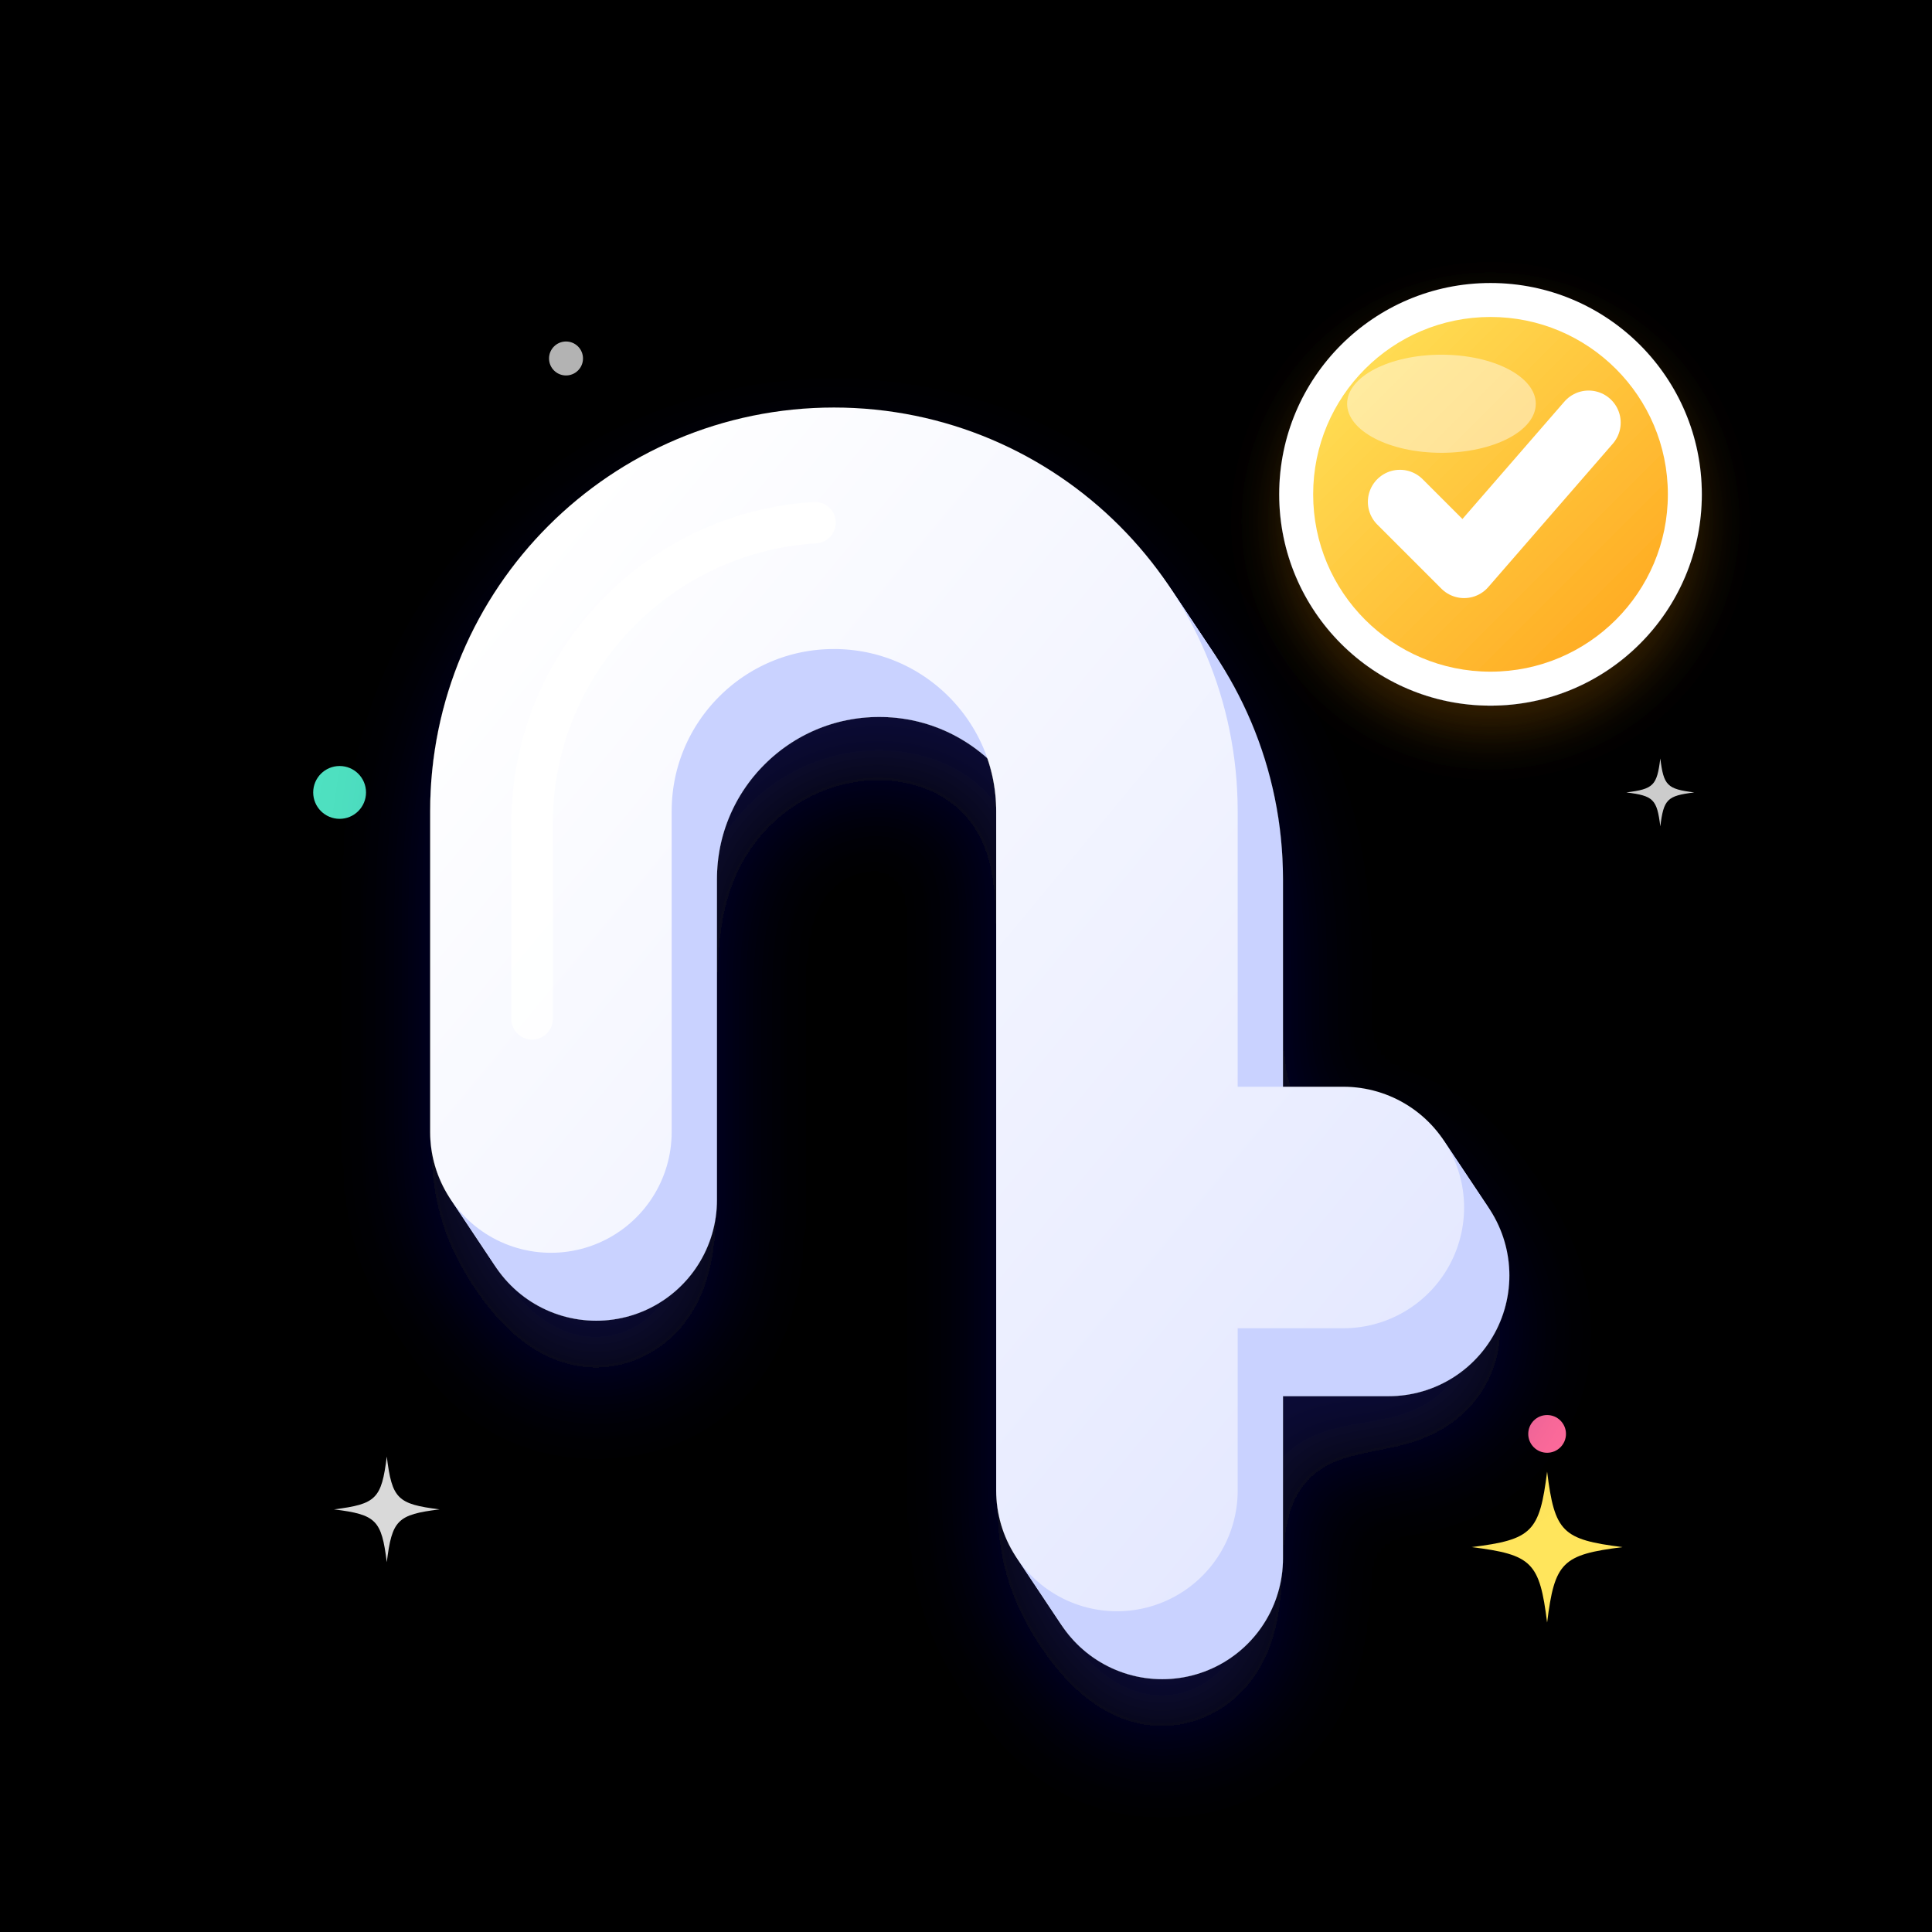
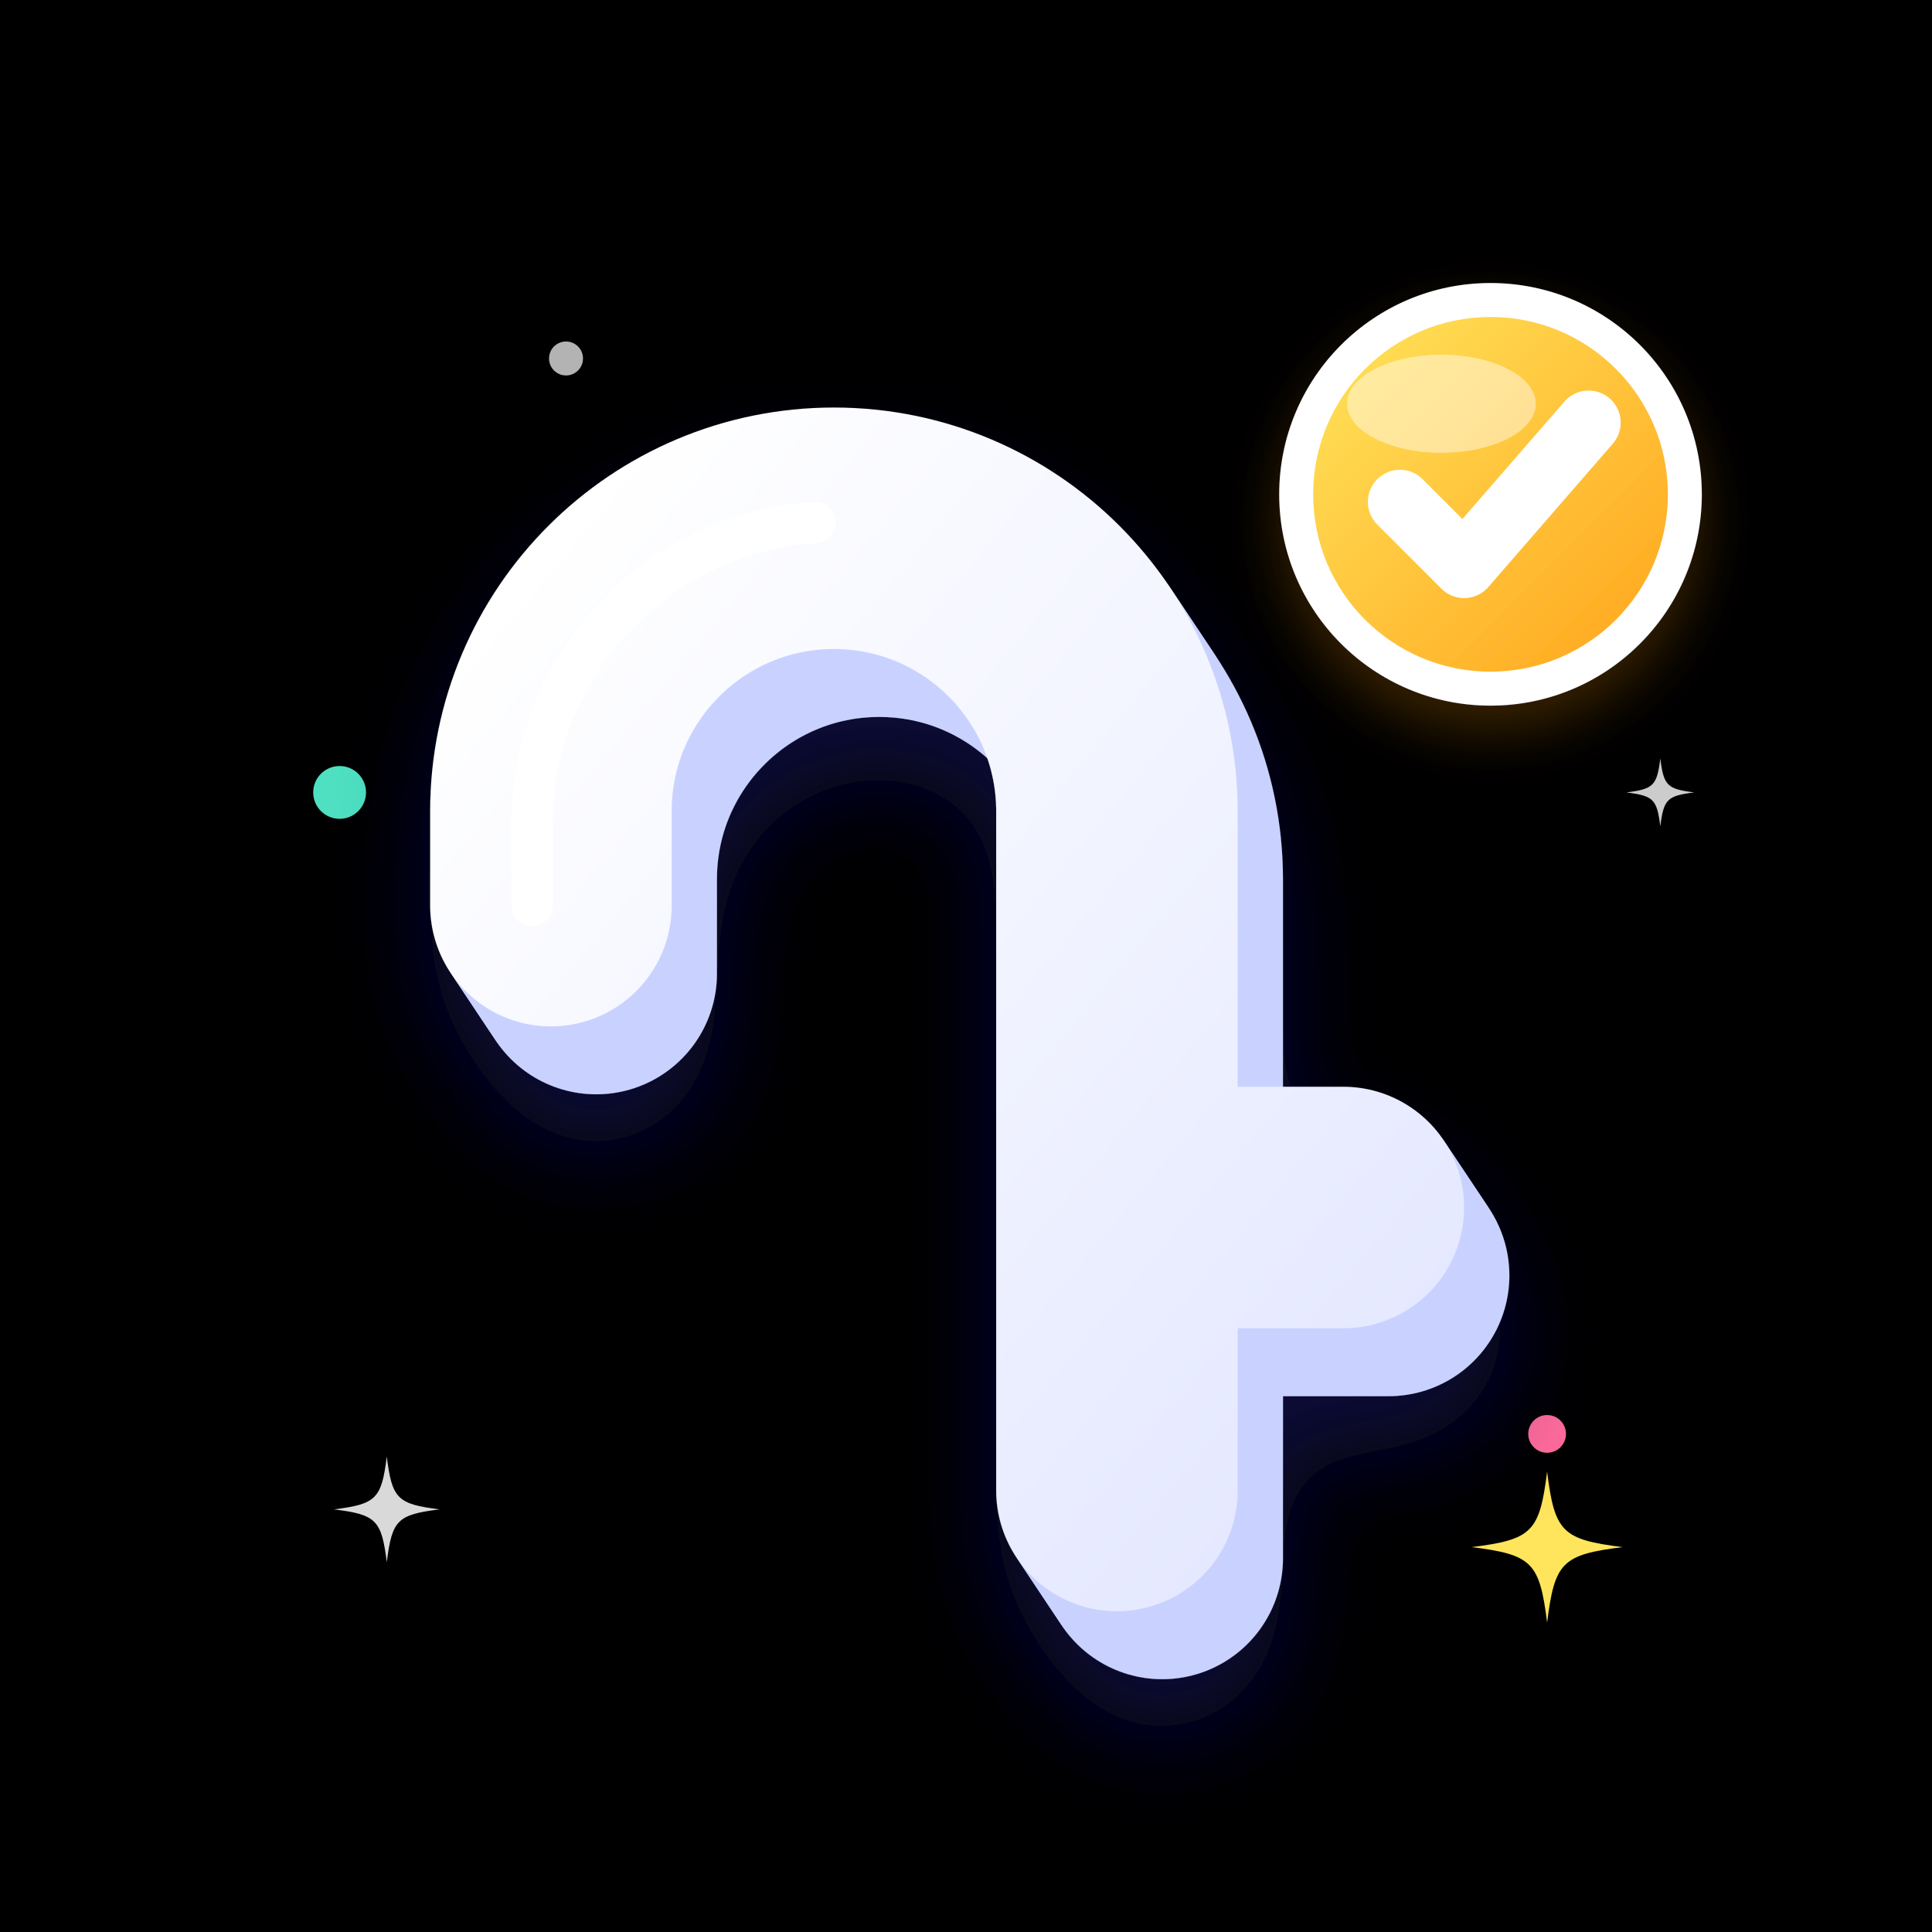
<svg xmlns="http://www.w3.org/2000/svg" data-k="1" width="1024" height="1024" viewBox="0 0 1024 1024">
  <defs>
    <filter id="blur" x="-50%" y="-50%" width="200%" height="200%">
      <feGaussianBlur stdDeviation="30" />
    </filter>
    <filter id="blur8">
      <feGaussianBlur stdDeviation="8" />
    </filter>
    <linearGradient id="gl" x1="0" y1="0" x2="0" y2="1">
      <stop offset="0" stop-color="#fff" stop-opacity=".55" />
      <stop offset="1" stop-color="#fff" stop-opacity="0" />
    </linearGradient>
    <filter id="ds" x="-30%" y="-30%" width="160%" height="160%">
      <feDropShadow dx="0" dy="30" stdDeviation="26" flood-color="#120a6b" flood-opacity="0.55" />
    </filter>
    <filter id="sm" x="-30%" y="-30%" width="160%" height="160%">
      <feDropShadow dx="0" dy="14" stdDeviation="14" flood-color="#7a4a00" flood-opacity="0.45" />
    </filter>
    <radialGradient id="bg" cx=".3" cy=".15" r="1.1">
      <stop offset="0" stop-color="#7C8CFF" />
      <stop offset=".5" stop-color="#4B3BE6" />
      <stop offset="1" stop-color="#26148F" />
    </radialGradient>
    <linearGradient id="lt" x1="0" y1="0" x2="1" y2="1">
      <stop offset="0" stop-color="#FFFFFF" />
      <stop offset="1" stop-color="#E4E8FF" />
    </linearGradient>
    <linearGradient id="ck" x1="0" y1="0" x2="1" y2="1">
      <stop offset="0" stop-color="#FFE55C" />
      <stop offset="1" stop-color="#FFA41B" />
    </linearGradient>
    <pattern id="grid" width="64" height="64" patternUnits="userSpaceOnUse">
      <path d="M64 0 H0 V64" fill="none" stroke="#fff" stroke-opacity=".07" stroke-width="3" />
    </pattern>
  </defs>
  <rect width="1024" height="1024" fill="#000" />
  <rect width="1024" height="1024" fill="none" />
  <path transform="translate(820 820) scale(1.0)" d="M0 -40 C4 -8 8 -4 40 0 C8 4 4 8 0 40 C-4 8 -8 4 -40 0 C-8 -4 -4 -8 0 -40Z" fill="#FFE55C" opacity="1" />
  <path transform="translate(205 800) scale(0.7)" d="M0 -40 C4 -8 8 -4 40 0 C8 4 4 8 0 40 C-4 8 -8 4 -40 0 C-8 -4 -4 -8 0 -40Z" fill="#fff" opacity="0.85" />
  <path transform="translate(880 420) scale(0.45)" d="M0 -40 C4 -8 8 -4 40 0 C8 4 4 8 0 40 C-4 8 -8 4 -40 0 C-8 -4 -4 -8 0 -40Z" fill="#fff" opacity="0.8" />
  <circle cx="180" cy="420" r="14" fill="#4EE1C1" />
  <circle cx="820" cy="760" r="10" fill="#FF6B9A" />
  <circle cx="300" cy="190" r="9" fill="#fff" opacity=".7" />
  <g filter="url(#ds)">
-     <path d="M292 600 V430 a150 150 0 0 1 300 0 V790 M592 640 H712" transform="translate(24 36)" fill="none" stroke="#C9D2FF" stroke-width="128" stroke-linecap="round" stroke-linejoin="round" opacity="1" />
-     <path d="M292 600 V430 a150 150 0 0 1 300 0 V790 M592 640 H712" transform="translate(22 33)" fill="none" stroke="#C9D2FF" stroke-width="128" stroke-linecap="round" stroke-linejoin="round" opacity="1" />
-     <path d="M292 600 V430 a150 150 0 0 1 300 0 V790 M592 640 H712" transform="translate(20 30)" fill="none" stroke="#C9D2FF" stroke-width="128" stroke-linecap="round" stroke-linejoin="round" opacity="1" />
-     <path d="M292 600 V430 a150 150 0 0 1 300 0 V790 M592 640 H712" transform="translate(18 27)" fill="none" stroke="#C9D2FF" stroke-width="128" stroke-linecap="round" stroke-linejoin="round" opacity="1" />
-     <path d="M292 600 V430 a150 150 0 0 1 300 0 V790 M592 640 H712" transform="translate(16 24)" fill="none" stroke="#C9D2FF" stroke-width="128" stroke-linecap="round" stroke-linejoin="round" opacity="1" />
-     <path d="M292 600 V430 a150 150 0 0 1 300 0 V790 M592 640 H712" transform="translate(14 21)" fill="none" stroke="#C9D2FF" stroke-width="128" stroke-linecap="round" stroke-linejoin="round" opacity="1" />
-     <path d="M292 600 V430 a150 150 0 0 1 300 0 V790 M592 640 H712" transform="translate(12 18)" fill="none" stroke="#C9D2FF" stroke-width="128" stroke-linecap="round" stroke-linejoin="round" opacity="1" />
-     <path d="M292 600 V430 a150 150 0 0 1 300 0 V790 M592 640 H712" transform="translate(10 15)" fill="none" stroke="#C9D2FF" stroke-width="128" stroke-linecap="round" stroke-linejoin="round" opacity="1" />
-     <path d="M292 600 V430 a150 150 0 0 1 300 0 V790 M592 640 H712" transform="translate(8 12)" fill="none" stroke="#C9D2FF" stroke-width="128" stroke-linecap="round" stroke-linejoin="round" opacity="1" />
-     <path d="M292 600 V430 a150 150 0 0 1 300 0 V790 M592 640 H712" transform="translate(6 9)" fill="none" stroke="#C9D2FF" stroke-width="128" stroke-linecap="round" stroke-linejoin="round" opacity="1" />
-     <path d="M292 600 V430 a150 150 0 0 1 300 0 V790 M592 640 H712" transform="translate(4 6)" fill="none" stroke="#C9D2FF" stroke-width="128" stroke-linecap="round" stroke-linejoin="round" opacity="1" />
-     <path d="M292 600 V430 a150 150 0 0 1 300 0 V790 M592 640 H712" transform="translate(2 3)" fill="none" stroke="#C9D2FF" stroke-width="128" stroke-linecap="round" stroke-linejoin="round" opacity="1" />
-     <path d="M292 600 V430 a150 150 0 0 1 300 0 V790 M592 640 H712" fill="none" stroke="url(#lt)" stroke-width="128" stroke-linecap="round" stroke-linejoin="round" />
+     <path d="M292 480 V430 a150 150 0 0 1 300 0 V790 M592 640 H712" transform="translate(24 36)" fill="none" stroke="#C9D2FF" stroke-width="128" stroke-linecap="round" stroke-linejoin="round" opacity="1" />
+     <path d="M292 480 V430 a150 150 0 0 1 300 0 V790 M592 640 H712" transform="translate(22 33)" fill="none" stroke="#C9D2FF" stroke-width="128" stroke-linecap="round" stroke-linejoin="round" opacity="1" />
+     <path d="M292 480 V430 a150 150 0 0 1 300 0 V790 M592 640 H712" transform="translate(20 30)" fill="none" stroke="#C9D2FF" stroke-width="128" stroke-linecap="round" stroke-linejoin="round" opacity="1" />
+     <path d="M292 480 V430 a150 150 0 0 1 300 0 V790 M592 640 H712" transform="translate(18 27)" fill="none" stroke="#C9D2FF" stroke-width="128" stroke-linecap="round" stroke-linejoin="round" opacity="1" />
+     <path d="M292 480 V430 a150 150 0 0 1 300 0 V790 M592 640 H712" transform="translate(16 24)" fill="none" stroke="#C9D2FF" stroke-width="128" stroke-linecap="round" stroke-linejoin="round" opacity="1" />
+     <path d="M292 480 V430 a150 150 0 0 1 300 0 V790 M592 640 H712" transform="translate(14 21)" fill="none" stroke="#C9D2FF" stroke-width="128" stroke-linecap="round" stroke-linejoin="round" opacity="1" />
+     <path d="M292 480 V430 a150 150 0 0 1 300 0 V790 M592 640 H712" transform="translate(12 18)" fill="none" stroke="#C9D2FF" stroke-width="128" stroke-linecap="round" stroke-linejoin="round" opacity="1" />
+     <path d="M292 480 V430 a150 150 0 0 1 300 0 V790 M592 640 H712" transform="translate(10 15)" fill="none" stroke="#C9D2FF" stroke-width="128" stroke-linecap="round" stroke-linejoin="round" opacity="1" />
+     <path d="M292 480 V430 a150 150 0 0 1 300 0 V790 M592 640 H712" transform="translate(8 12)" fill="none" stroke="#C9D2FF" stroke-width="128" stroke-linecap="round" stroke-linejoin="round" opacity="1" />
+     <path d="M292 480 V430 a150 150 0 0 1 300 0 V790 M592 640 H712" transform="translate(6 9)" fill="none" stroke="#C9D2FF" stroke-width="128" stroke-linecap="round" stroke-linejoin="round" opacity="1" />
+     <path d="M292 480 V430 a150 150 0 0 1 300 0 V790 M592 640 H712" transform="translate(4 6)" fill="none" stroke="#C9D2FF" stroke-width="128" stroke-linecap="round" stroke-linejoin="round" opacity="1" />
+     <path d="M292 480 V430 a150 150 0 0 1 300 0 V790 M592 640 H712" transform="translate(2 3)" fill="none" stroke="#C9D2FF" stroke-width="128" stroke-linecap="round" stroke-linejoin="round" opacity="1" />
+     <path d="M292 480 V430 a150 150 0 0 1 300 0 V790 M592 640 H712" fill="none" stroke="url(#lt)" stroke-width="128" stroke-linecap="round" stroke-linejoin="round" />
  </g>
-   <path d="M282 540 V435 a160 160 0 0 1 150 -158" fill="none" stroke="#fff" stroke-width="22" stroke-linecap="round" opacity=".9" />
+   <path d="M282 480 V435 a160 160 0 0 1 150 -158" fill="none" stroke="#fff" stroke-width="22" stroke-linecap="round" opacity=".9" />
  <path d="M285 600 V450" fill="none" stroke="#B9C2FF" stroke-width="0" />
  <g filter="url(#sm)">
    <circle cx="790" cy="262" r="112" fill="#fff" />
    <circle cx="790" cy="262" r="94" fill="url(#ck)" />
  </g>
  <ellipse cx="764" cy="214" rx="50" ry="26" fill="#fff" opacity=".45" />
  <path d="M742 266 l34 34 l66 -76" fill="none" stroke="#fff" stroke-width="34" stroke-linecap="round" stroke-linejoin="round" />
</svg>
